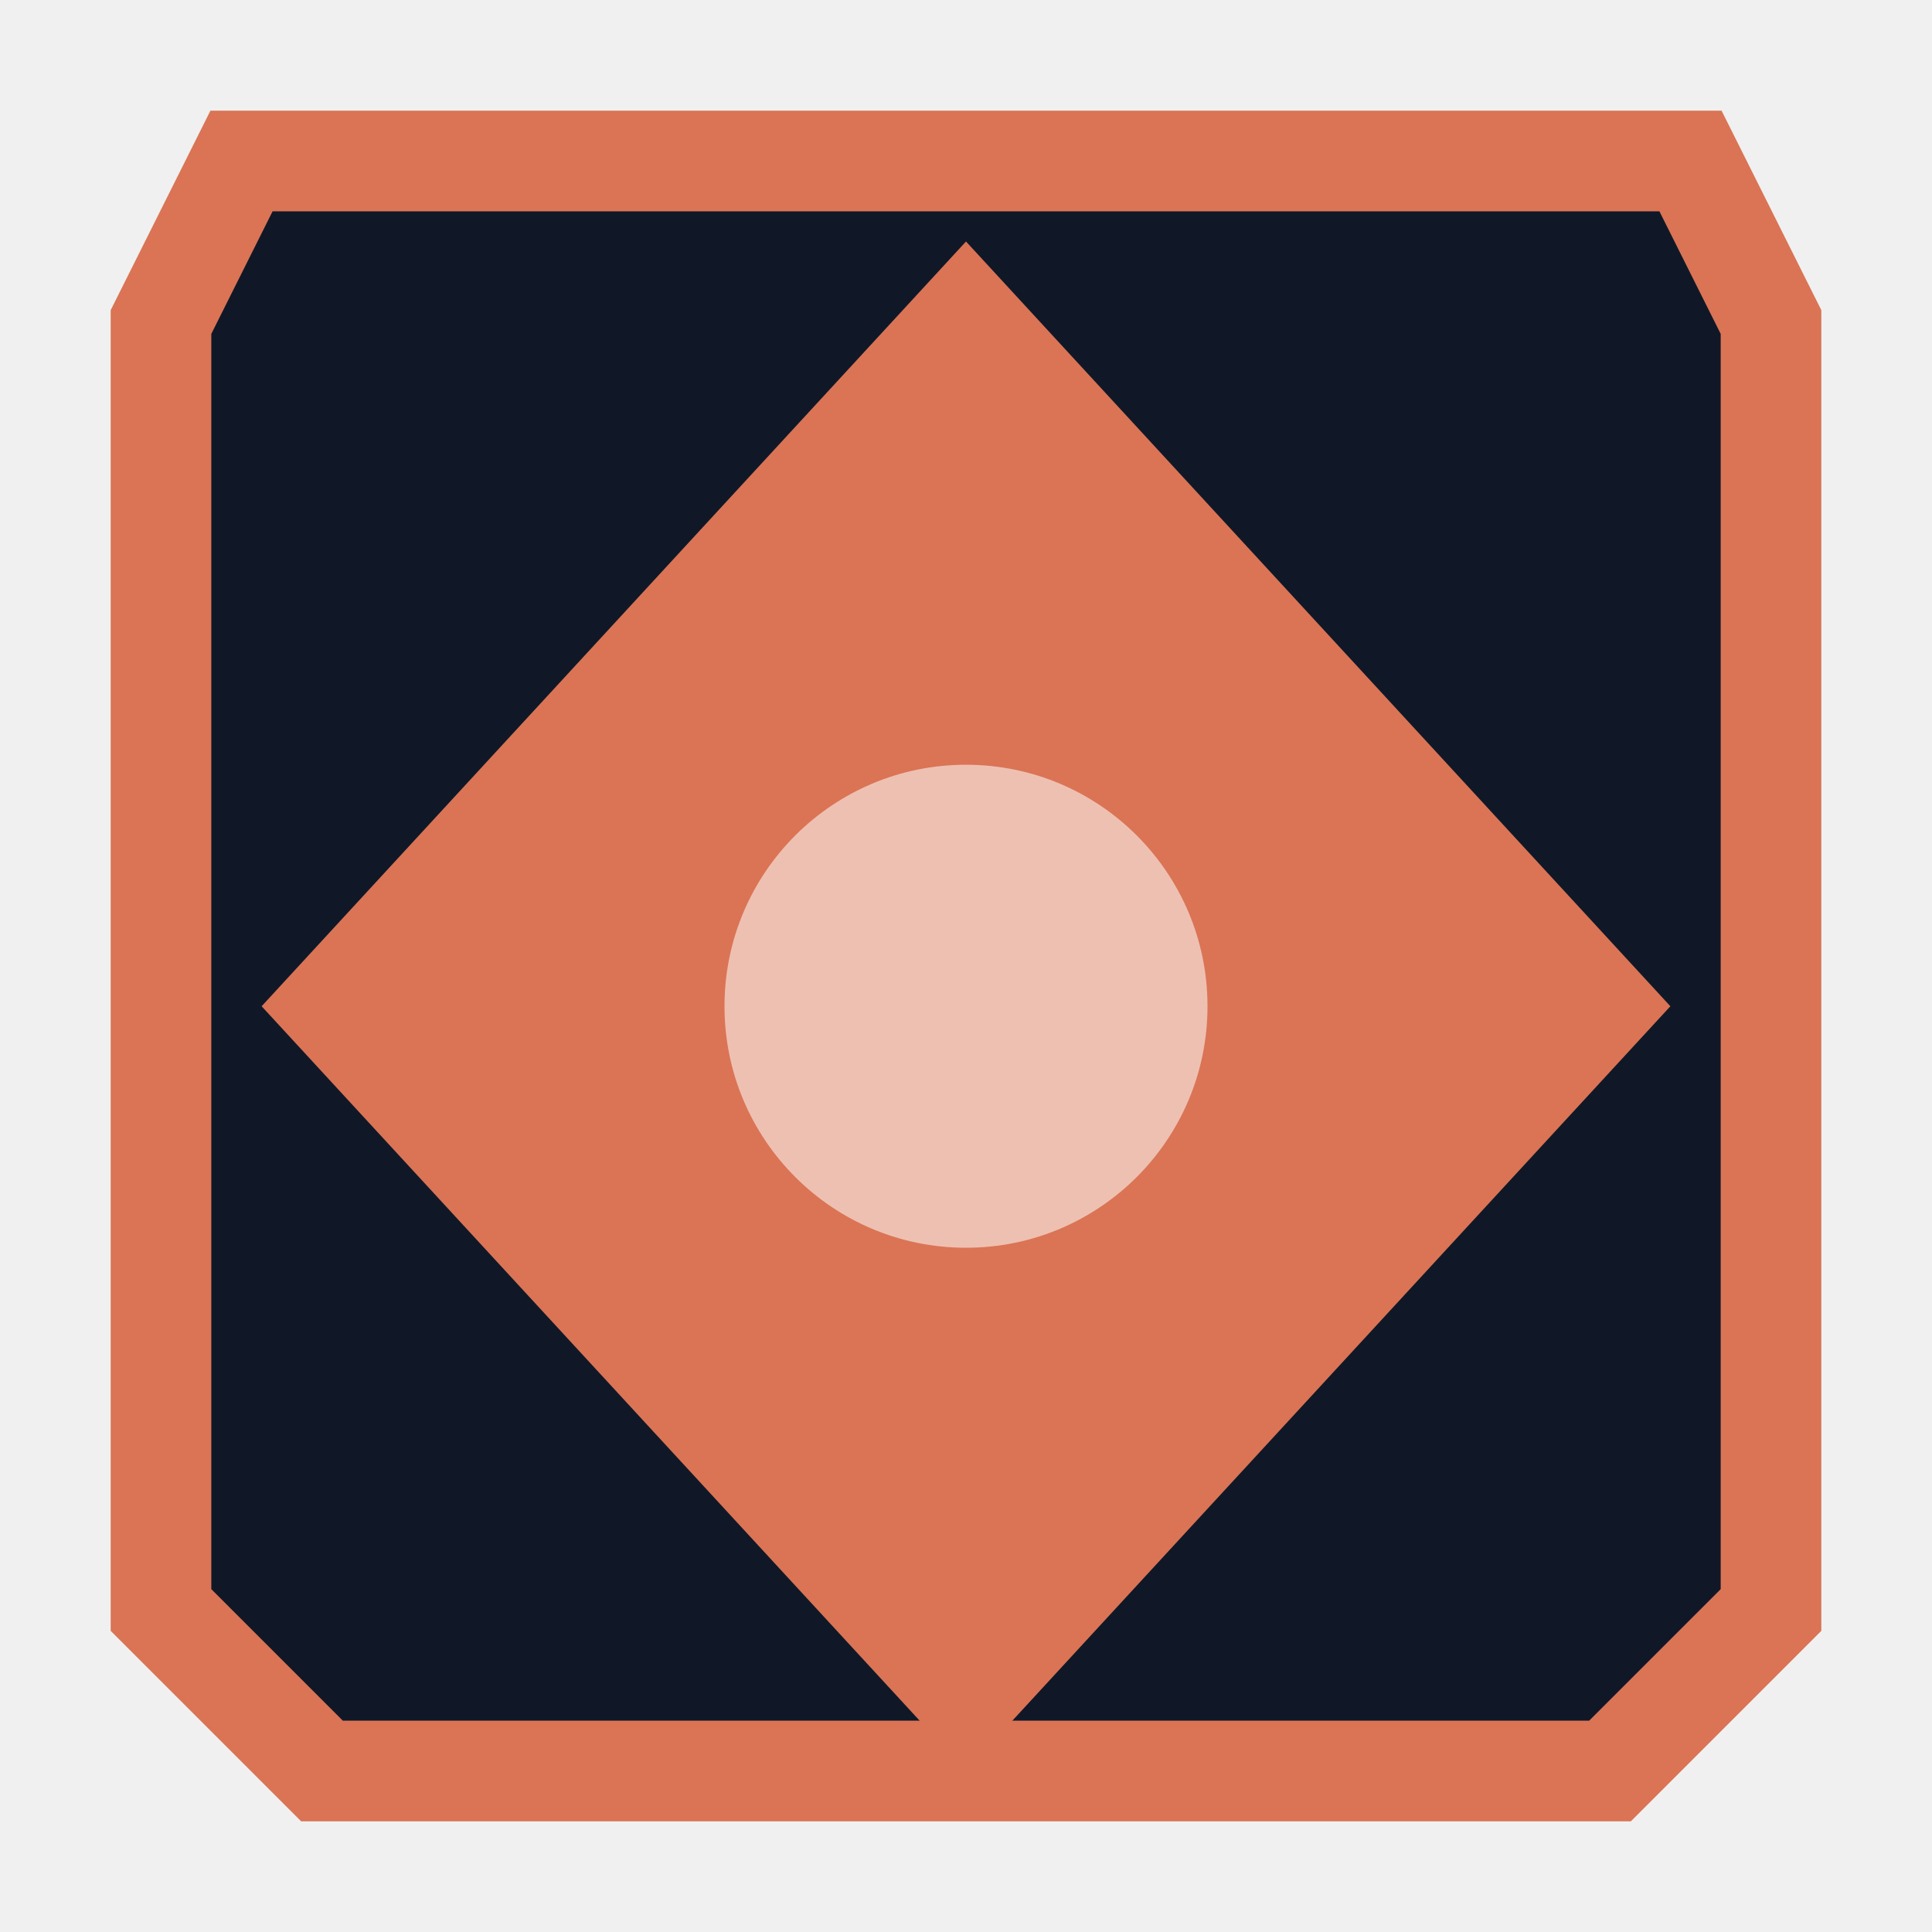
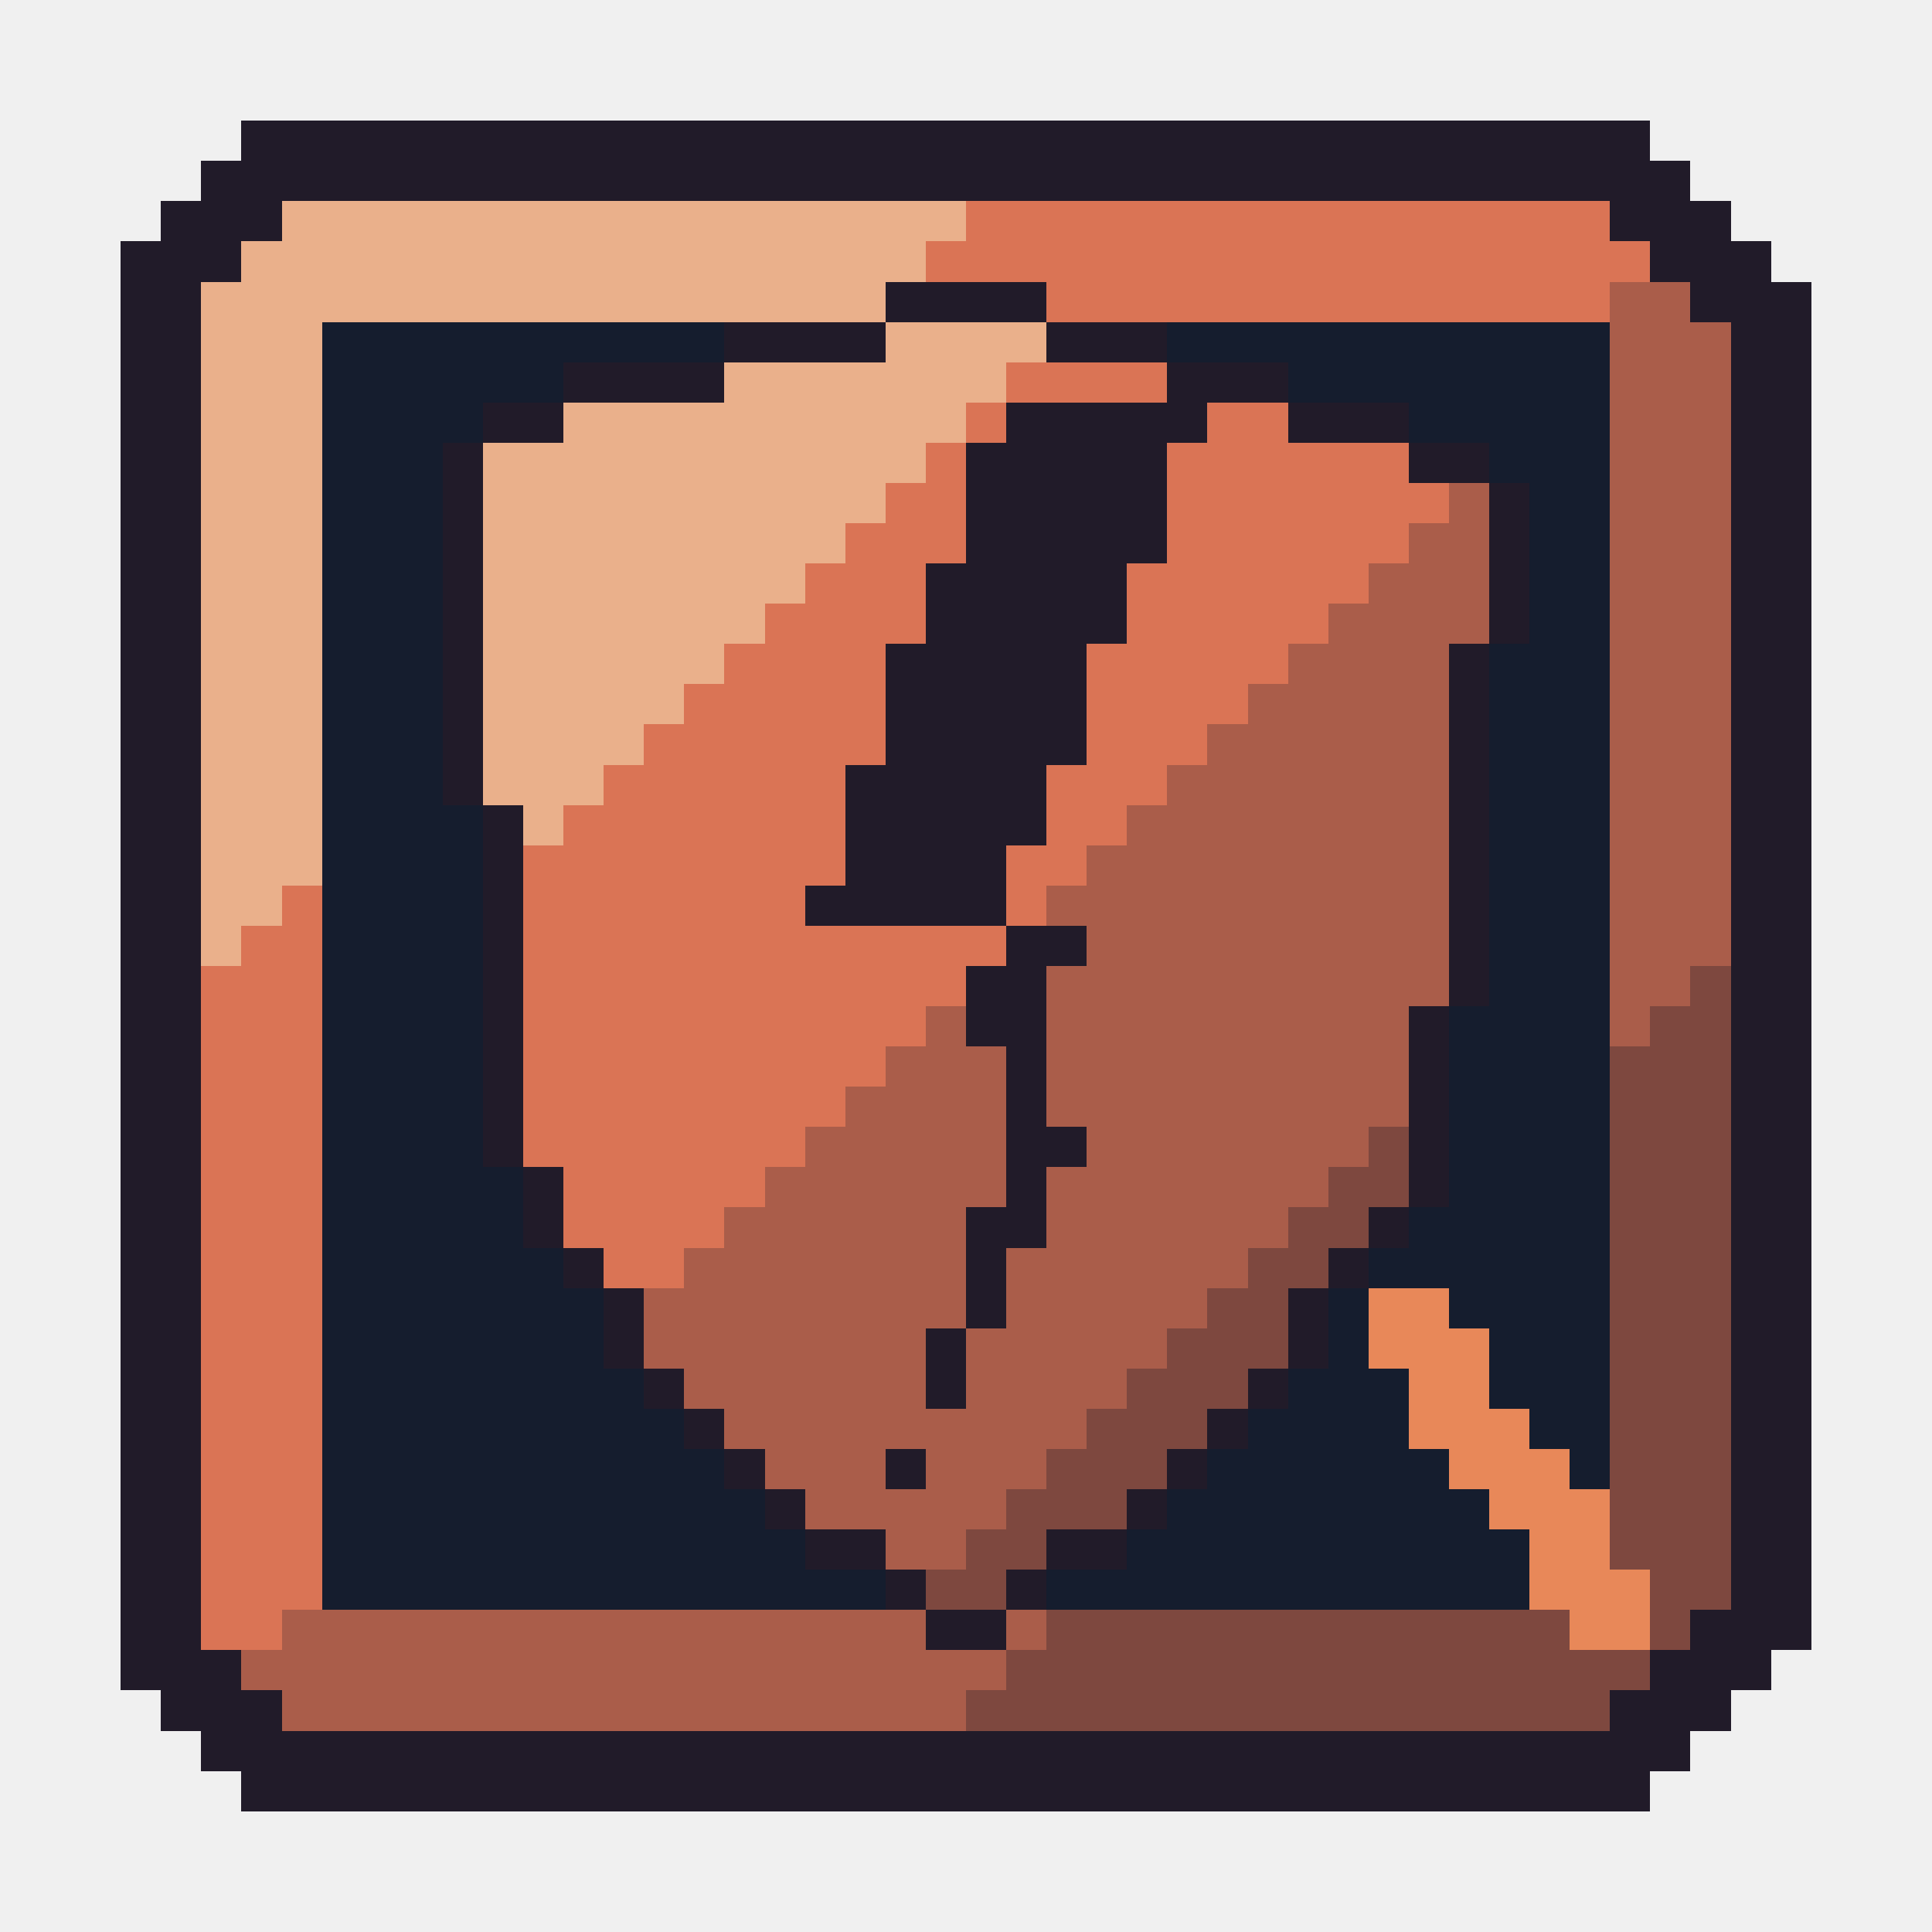
- <svg xmlns="http://www.w3.org/2000/svg" viewBox="0 0 96 96" role="img">
-   <path d="M12 8h72l4 8v64l-8 8H16l-8-8V16z" fill="#101827" stroke="#da7455" stroke-width="5" />
-   <path fill="#da7455" d="m48 12 35 38-35 38-35-38z" />
-   <circle cx="48" cy="50" r="12" fill="#fff" fill-opacity=".55" />
+ <svg xmlns="http://www.w3.org/2000/svg" width="96" height="96" viewBox="0 0 96 96" shape-rendering="crispEdges">
+   <path fill="#211b29" d="M12 6h70v2H12zM10 8h74v2H10zM8 10h6v2H8zM80 10h6v2H80zM6 12h6v2H6zM82 12h6v2H82zM6 14h4v68H6zM44 14h8v2H44zM84 14h6v2H84zM36 16h8v2H36zM52 16h6v2H52zM86 16h4v64H86zM28 18h8v2H28zM58 18h6v2H58zM24 20h4v2H24zM50 20h10v2H50zM64 20h6v2H64zM22 22h2v18H22zM48 22h10v6H48zM70 22h4v2H70zM74 24h2v8H74zM46 28h10v4H46zM44 32h10v6H44zM72 32h2v18H72zM42 38h10v4H42zM24 40h2v18H24zM42 42h8v2H42zM40 44h10v2H40zM50 46h4v2H50zM48 48h4v4H48zM70 50h2v10H70zM50 52h2v4H50zM50 56h4v2H50zM26 58h2v4H26zM50 58h2v2H50zM48 60h4v2H48zM68 60h2v2H68zM28 62h2v2H28zM48 62h2v4H48zM66 62h2v2H66zM30 64h2v4H30zM64 64h2v4H64zM46 66h2v4H46zM32 68h2v2H32zM62 68h2v2H62zM34 70h2v2H34zM60 70h2v2H60zM36 72h2v2H36zM44 72h2v2H44zM58 72h2v2H58zM38 74h2v2H38zM56 74h2v2H56zM40 76h4v2H40zM52 76h4v2H52zM44 78h2v2H44zM50 78h2v2H50zM46 80h4v2H46zM84 80h6v2H84zM6 82h6v2H6zM82 82h6v2H82zM8 84h6v2H8zM80 84h6v2H80zM10 86h74v2H10zM12 88h70v2H12z" />
+   <path fill="#eab08b" d="M14 10h34v2H14zM12 12h34v2H12zM10 14h34v2H10zM10 16h6v28H10zM44 16h8v2H44zM36 18h14v2H36zM28 20h20v2H28zM24 22h22v2H24zM24 24h20v2H24zM24 26h18v2H24zM24 28h16v2H24zM24 30h14v2H24zM24 32h12v2H24zM24 34h10v2H24zM24 36h8v2H24zM24 38h6v2H24zM26 40h2v2H26zM10 44h4v2H10zM10 46h2v2H10z" />
+   <path fill="#da7455" d="M48 10h32v2H48zM46 12h36v2H46zM52 14h28v2H52zM50 18h8v2H50zM48 20h2v2H48zM60 20h4v2H60zM46 22h2v2H46zM58 22h12v2H58zM44 24h4v2H44zM58 24h14v2H58zM42 26h6v2H42zM58 26h12v2H58zM40 28h6v2H40zM56 28h12v2H56zM38 30h8v2H38zM56 30h10v2H56zM36 32h8v2H36zM54 32h10v2H54zM34 34h10v2H34zM54 34h8v2H54zM32 36h12v2H32zM54 36h6v2H54zM30 38h12v2H30zM52 38h6v2H52zM28 40h14v2H28zM52 40h4v2H52zM26 42h16v2H26zM50 42h4v2H50zM14 44h2v2H14zM26 44h14v2H26zM50 44h2v2H50zM12 46h4v2H12zM26 46h24v2H26zM10 48h6v32H10zM26 48h22v2H26zM26 50h20v2H26zM26 52h18v2H26zM26 54h16v2H26zM26 56h14v2H26zM28 58h10v2H28zM28 60h8v2H28zM30 62h4v2H30zM10 80h4v2H10z" />
+   <path fill="#aa5d4a" d="M80 14h4v2H80zM80 16h6v32H80zM72 24h2v2H72zM70 26h4v2H70zM68 28h6v2H68zM66 30h8v2H66zM64 32h8v2H64zM62 34h10v2H62zM60 36h12v2H60zM58 38h14v2H58zM56 40h16v2H56zM54 42h18v2H54zM52 44h20v2H52zM54 46h18v2H54zM52 48h20v2H52zM80 48h4v2H80zM46 50h2v2H46zM52 50h18v6H52zM80 50h2v2H80zM44 52h6v2H44zM42 54h8v2H42zM40 56h10v2H40zM54 56h14v2H54zM38 58h12v2H38zM52 58h14v2H52zM36 60h12v2H36zM52 60h12v2H52zM34 62h14v2H34zM50 62h12v2H50zM32 64h16v2H32zM50 64h10v2H50zM32 66h14v2H32zM48 66h10v2H48zM34 68h12v2H34zM48 68h8v2H48zM36 70h18v2H36zM38 72h6v2H38zM46 72h6v2H46zM40 74h10v2H40zM44 76h4v2H44zM14 80h32v2H14zM50 80h2v2H50zM12 82h38v2H12zM14 84h34v2H14z" />
+   <path fill="#151d2e" d="M16 16h20v2H16zM58 16h22v2H58zM16 18h12v2H16zM64 18h16v2H64zM16 20h8v2H16zM70 20h10v2H70zM16 22h6v18H16zM74 22h6v2H74zM76 24h4v8H76zM74 32h6v18H74zM16 40h8v18H16zM72 50h8v10H72zM16 58h10v4H16zM70 60h10v2H70zM16 62h12v2H16zM68 62h12v2H68zM16 64h14v4H16zM66 64h2v4H66zM72 64h8v2H72zM74 66h6v4H74zM16 68h16v2H16zM64 68h6v2H64zM16 70h18v2H16zM62 70h8v2H62zM76 70h4v2H76zM16 72h20v2H16zM60 72h12v2H60zM78 72h2v2H78zM16 74h22v2H16zM58 74h16v2H58zM16 76h24v2H16zM56 76h20v2H56zM16 78h28v2H16zM52 78h24v2H52z" />
+   <path fill="#7e483f" d="M84 48h2v2H84zM82 50h4v2H82zM80 52h6v26H80zM68 56h2v2H68zM66 58h4v2H66zM64 60h4v2H64zM62 62h4v2H62zM60 64h4v2H60zM58 66h6v2H58zM56 68h6v2H56zM54 70h6v2H54zM52 72h6v2H52zM50 74h6v2H50zM48 76h4v2H48zM46 78h4v2H46zM82 78h4v2H82zM52 80h26v2H52zM82 80h2v2H82zM50 82h32v2H50zM48 84h32v2H48z" />
+   <path fill="#e88859" d="M68 64h4v2H68zM68 66h6v2H68zM70 68h4v2H70zM70 70h6v2H70zM72 72h6v2H72zM74 74h6v2H74zM76 76h4v2H76zM76 78h6v2H76zM78 80h4v2H78z" />
</svg>
